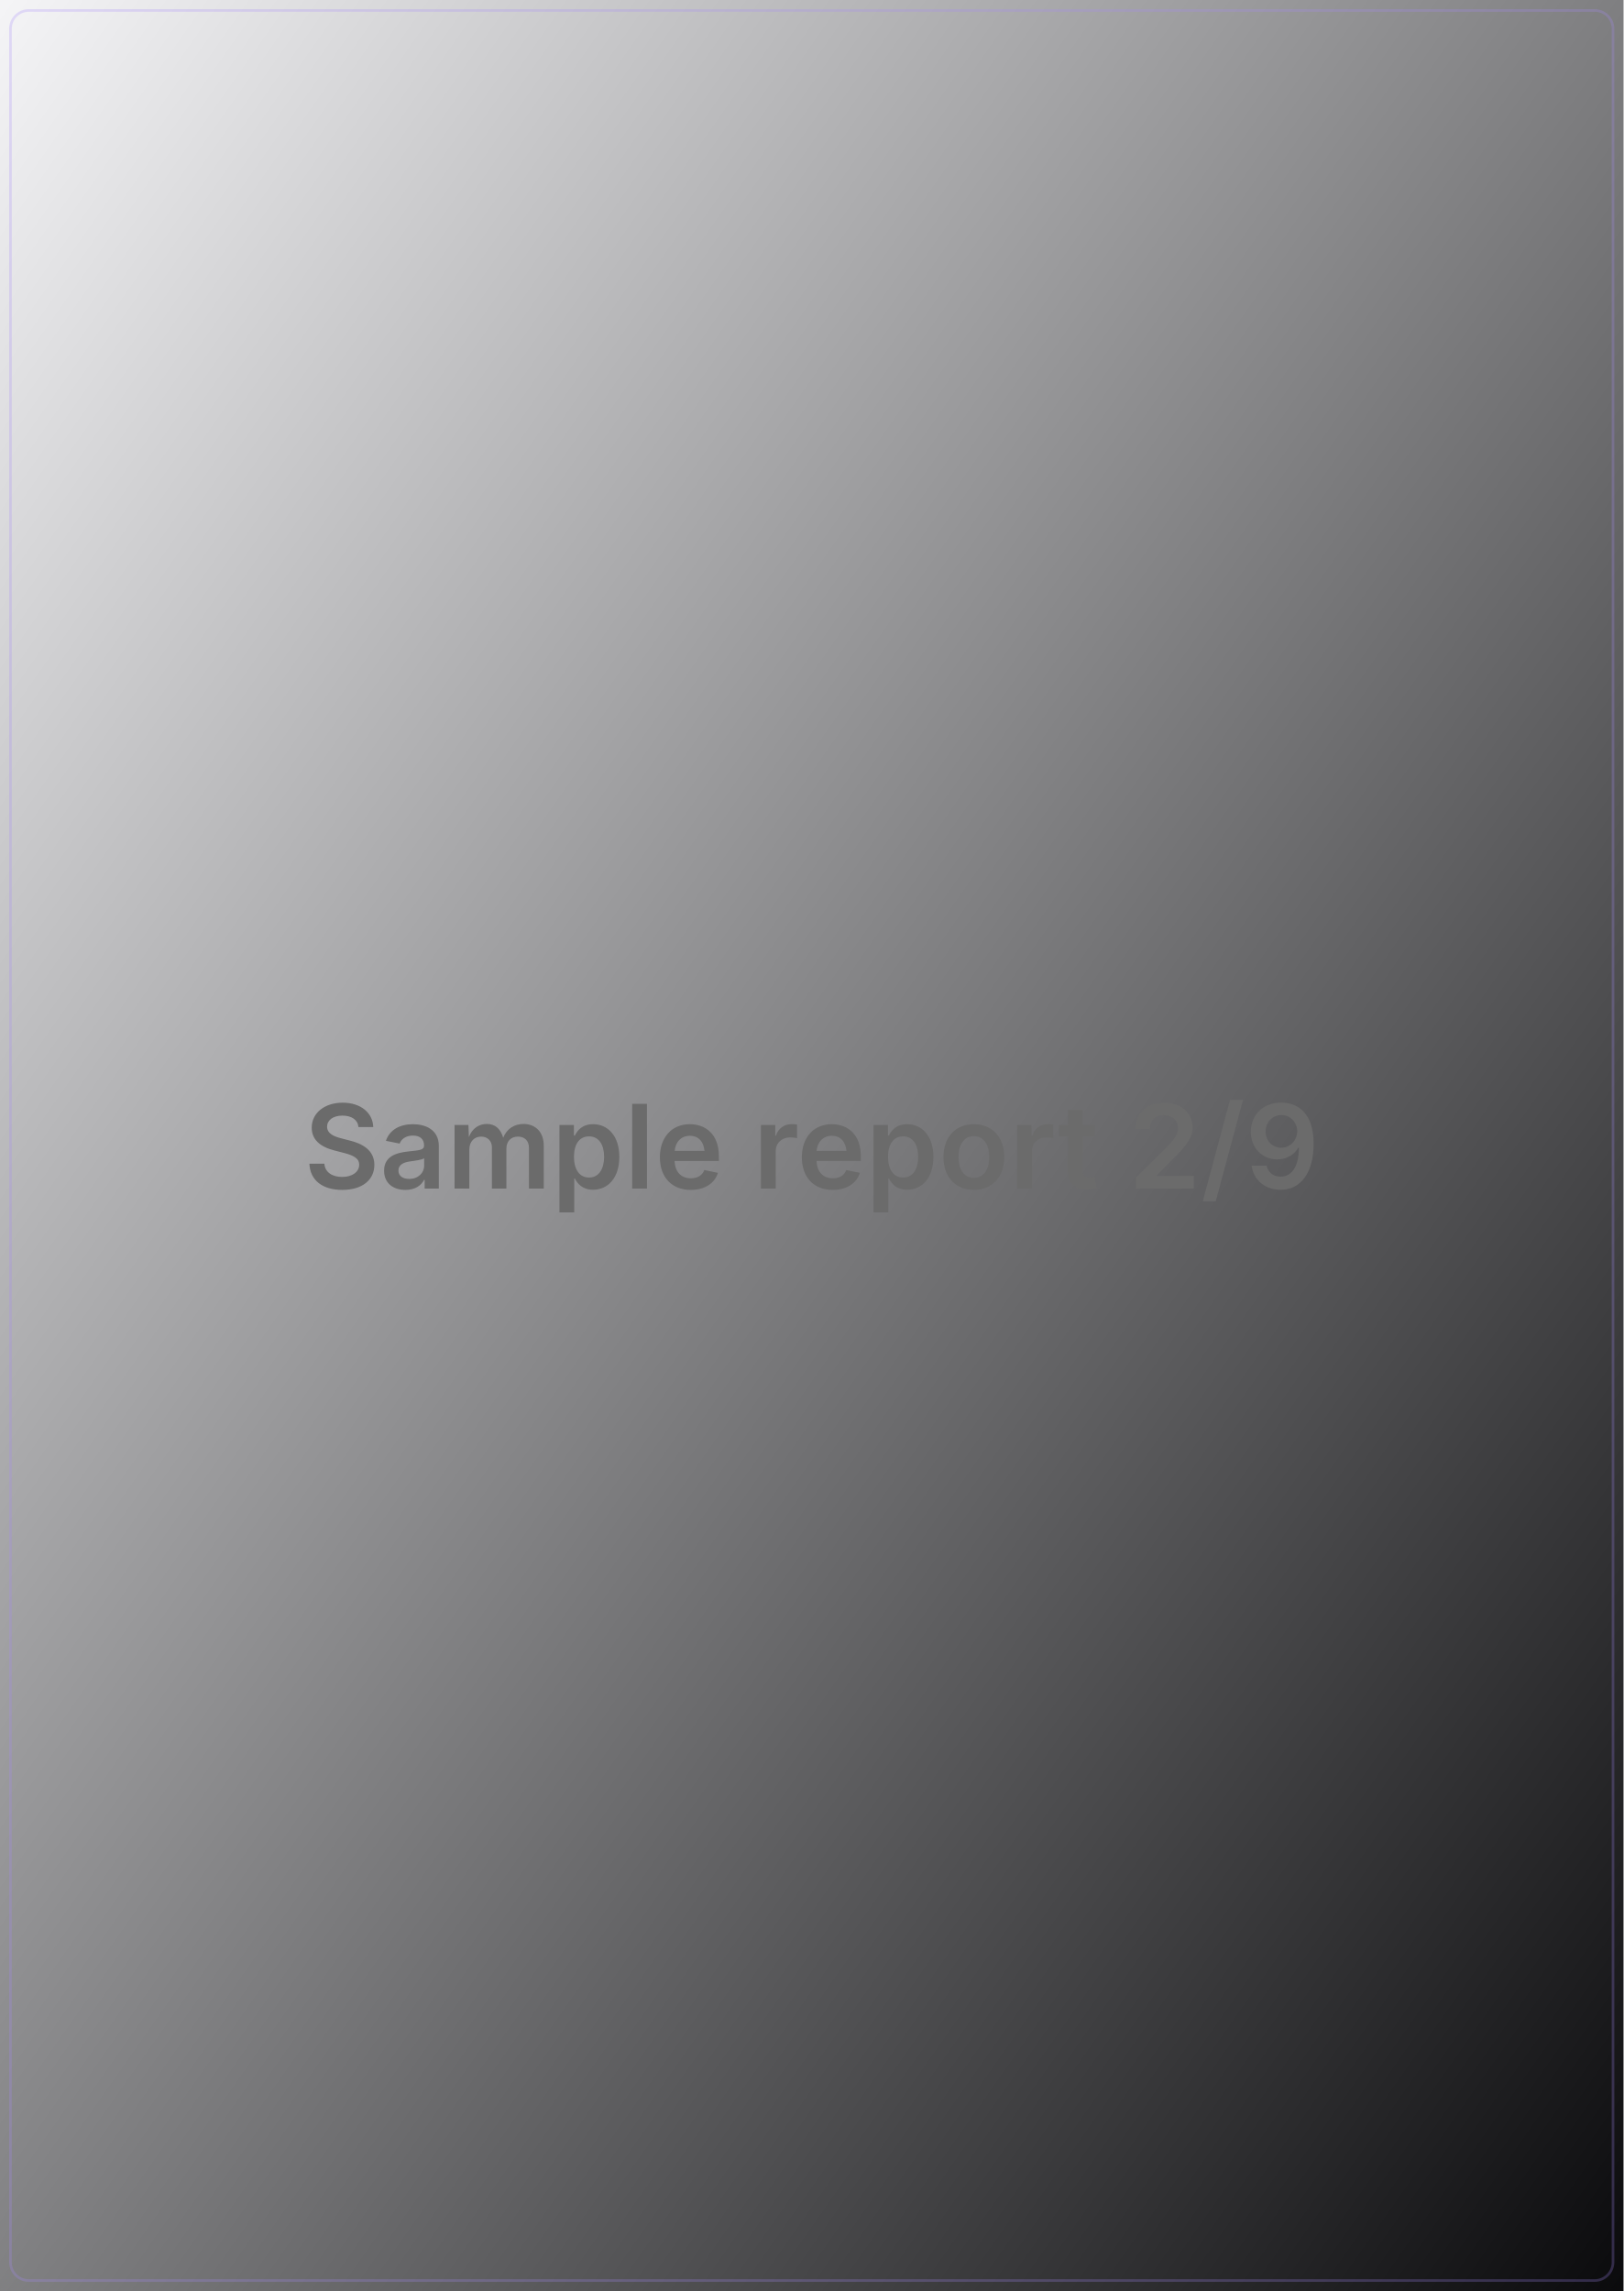
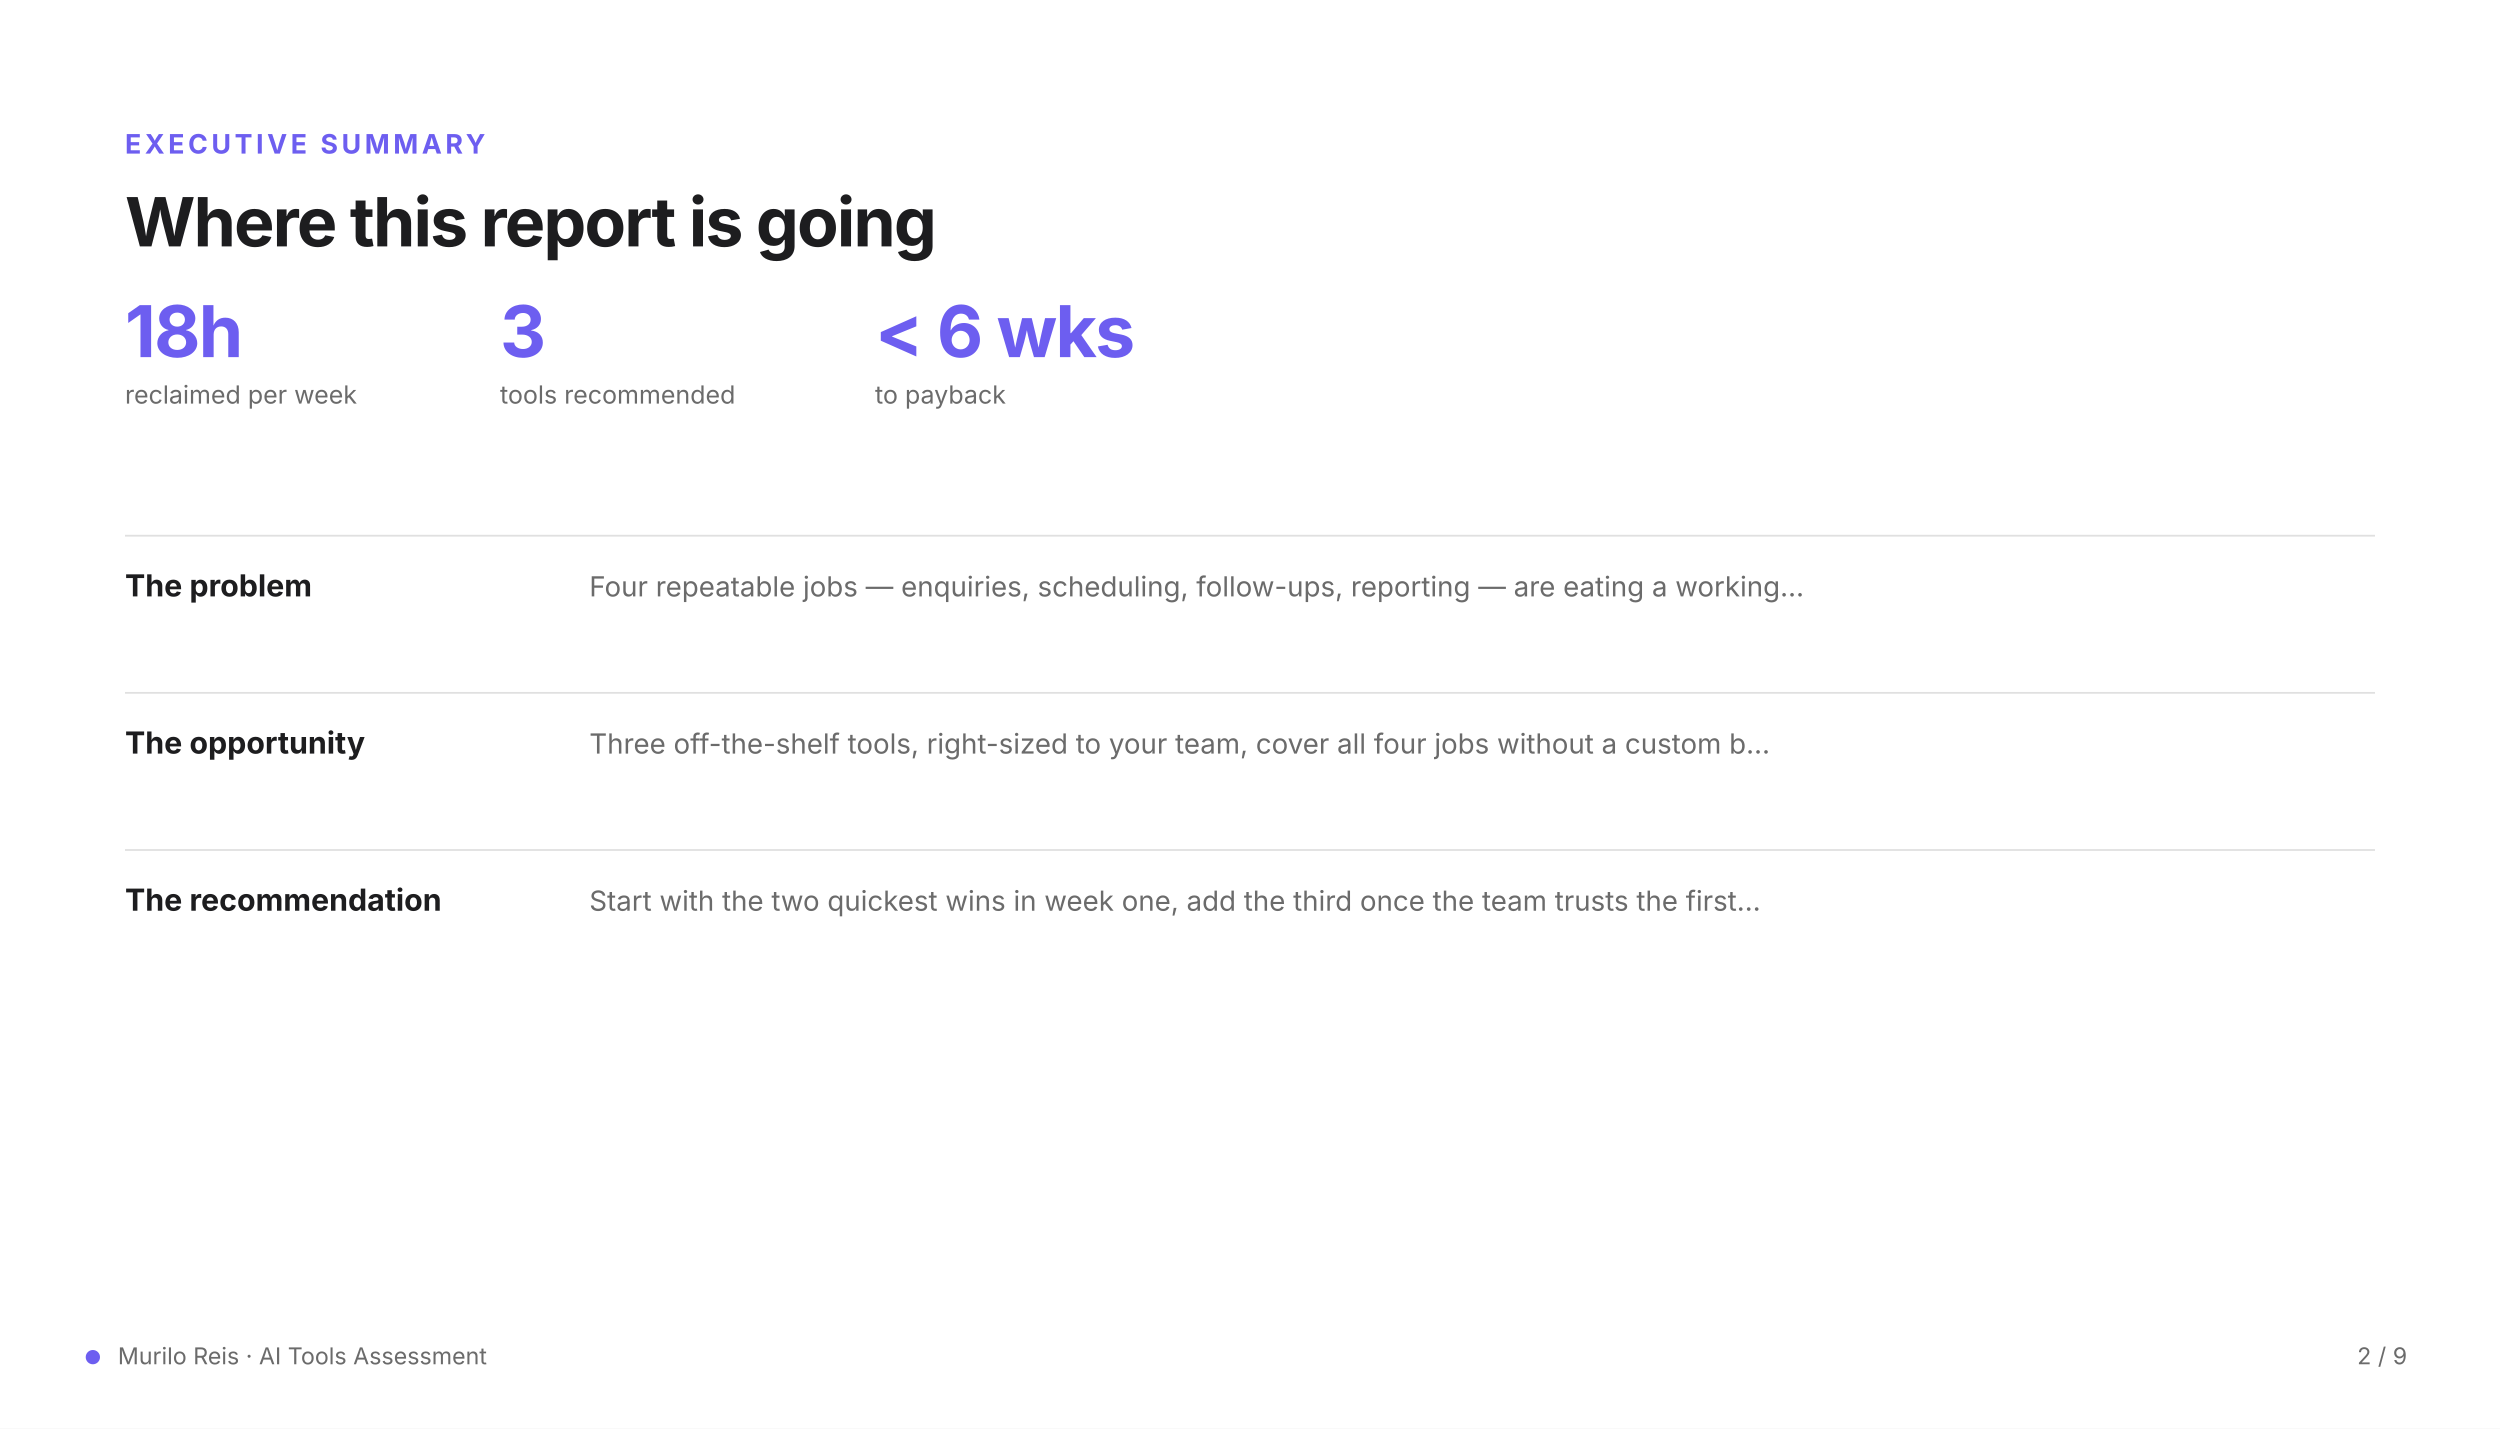
- <svg xmlns="http://www.w3.org/2000/svg" width="1240" height="1750" viewBox="0 0 1240 1750" role="img" aria-label="Sample report 2/9">
-   <defs>
-     <linearGradient id="g" x1="0" y1="0" x2="1" y2="1">
-       <stop offset="0" stop-color="#f5f5f7" />
-       <stop offset="1" stop-color="#0a0a0c" />
-     </linearGradient>
-   </defs>
-   <rect width="1240" height="1750" fill="url(#g)" />
-   <rect x="8" y="8" width="1224" height="1734" fill="none" stroke="#a78bfa" stroke-opacity="0.25" stroke-width="2" rx="14" />
-   <text x="50%" y="50%" fill="#6b6b6b" font-family="Inter,system-ui,sans-serif" font-size="89" font-weight="600" text-anchor="middle" dominant-baseline="middle">Sample report 2/9</text>
+ <svg xmlns="http://www.w3.org/2000/svg" width="1400" height="800" viewBox="0 0 1400 800">
+   <rect width="1400" height="800" fill="#ffffff" />
+   <text x="70" y="86" font-family="Inter, -apple-system, Helvetica, Arial, sans-serif" font-size="15" font-weight="700" letter-spacing="2" fill="#6d5ef0">EXECUTIVE SUMMARY</text>
+   <text x="70" y="138" font-family="Inter, -apple-system, Helvetica, Arial, sans-serif" font-size="38" font-weight="700" letter-spacing="-1" fill="#1d1d1f">Where this report is going</text>
+   <text x="70" y="200" font-family="Inter, -apple-system, Helvetica, Arial, sans-serif" font-size="40" font-weight="700" letter-spacing="-1" fill="#6d5ef0">18h</text>
+   <text x="70" y="226" font-family="Inter, -apple-system, Helvetica, Arial, sans-serif" font-size="14" fill="#6b6b6b">reclaimed per week</text>
+   <text x="280" y="200" font-family="Inter, -apple-system, Helvetica, Arial, sans-serif" font-size="40" font-weight="700" letter-spacing="-1" fill="#6d5ef0">3</text>
+   <text x="280" y="226" font-family="Inter, -apple-system, Helvetica, Arial, sans-serif" font-size="14" fill="#6b6b6b">tools recommended</text>
+   <text x="490" y="200" font-family="Inter, -apple-system, Helvetica, Arial, sans-serif" font-size="40" font-weight="700" letter-spacing="-1" fill="#6d5ef0">&lt; 6 wks</text>
+   <text x="490" y="226" font-family="Inter, -apple-system, Helvetica, Arial, sans-serif" font-size="14" fill="#6b6b6b">to payback</text>
+   <line x1="70" y1="300" x2="1330" y2="300" stroke="#e0e0e0" />
+   <text x="70" y="334" font-family="Inter, -apple-system, Helvetica, Arial, sans-serif" font-size="17" font-weight="700" fill="#1d1d1f">The problem</text>
+   <text x="330" y="334" font-family="Inter, -apple-system, Helvetica, Arial, sans-serif" font-size="15.5" fill="#6b6b6b">
+     <tspan x="330" dy="0">Four repeatable jobs — enquiries, scheduling, follow-ups, reporting — are eating a working…</tspan>
+   </text>
+   <line x1="70" y1="388" x2="1330" y2="388" stroke="#e0e0e0" />
+   <text x="70" y="422" font-family="Inter, -apple-system, Helvetica, Arial, sans-serif" font-size="17" font-weight="700" fill="#1d1d1f">The opportunity</text>
+   <text x="330" y="422" font-family="Inter, -apple-system, Helvetica, Arial, sans-serif" font-size="15.5" fill="#6b6b6b">
+     <tspan x="330" dy="0">Three off-the-shelf tools, right-sized to your team, cover all four jobs without a custom b…</tspan>
+   </text>
+   <line x1="70" y1="476" x2="1330" y2="476" stroke="#e0e0e0" />
+   <text x="70" y="510" font-family="Inter, -apple-system, Helvetica, Arial, sans-serif" font-size="17" font-weight="700" fill="#1d1d1f">The recommendation</text>
+   <text x="330" y="510" font-family="Inter, -apple-system, Helvetica, Arial, sans-serif" font-size="15.5" fill="#6b6b6b">
+     <tspan x="330" dy="0">Start with the two quickest wins in week one, add the third once the team trusts the first…</tspan>
+   </text>
+   <g opacity="1">
+     <circle cx="52" cy="760" r="4" fill="#6d5ef0" />
+     <text x="66" y="764" font-family="Inter, -apple-system, Helvetica, Arial, sans-serif" font-size="13" fill="#6b6b6b">Murilo Reis · AI Tools Assessment</text>
+     <text x="1348" y="764" text-anchor="end" font-family="Inter, -apple-system, Helvetica, Arial, sans-serif" font-size="13" fill="#6b6b6b">2 / 9</text>
+   </g>
</svg>
